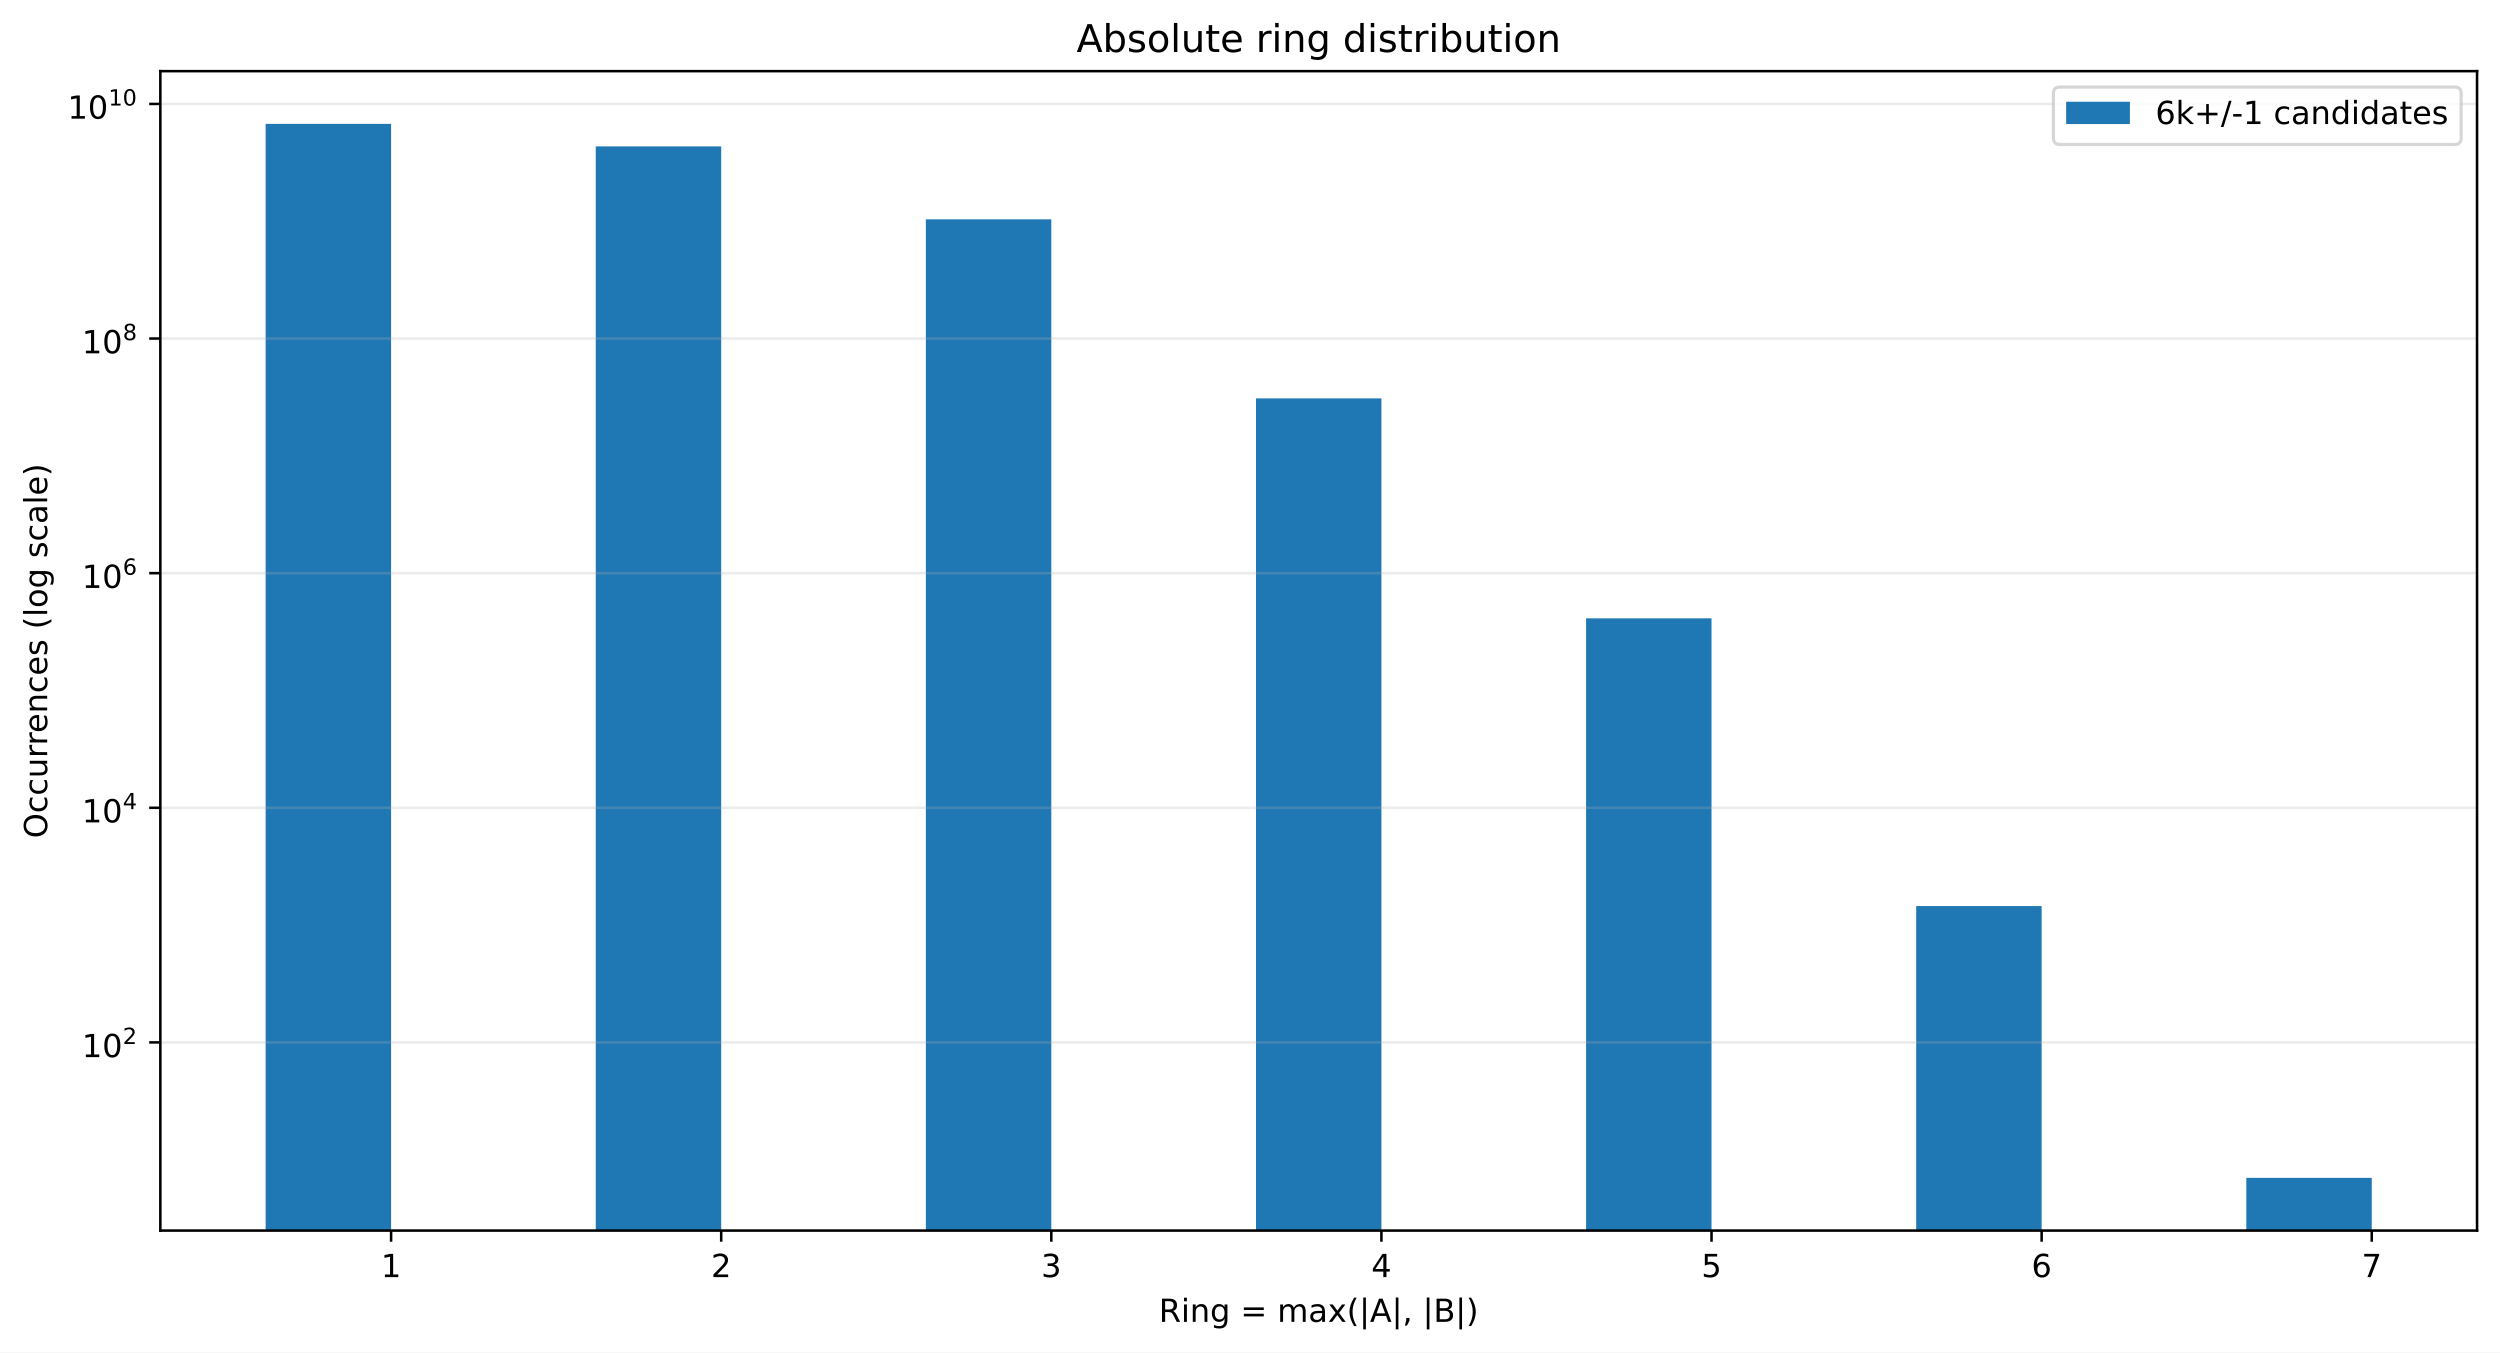
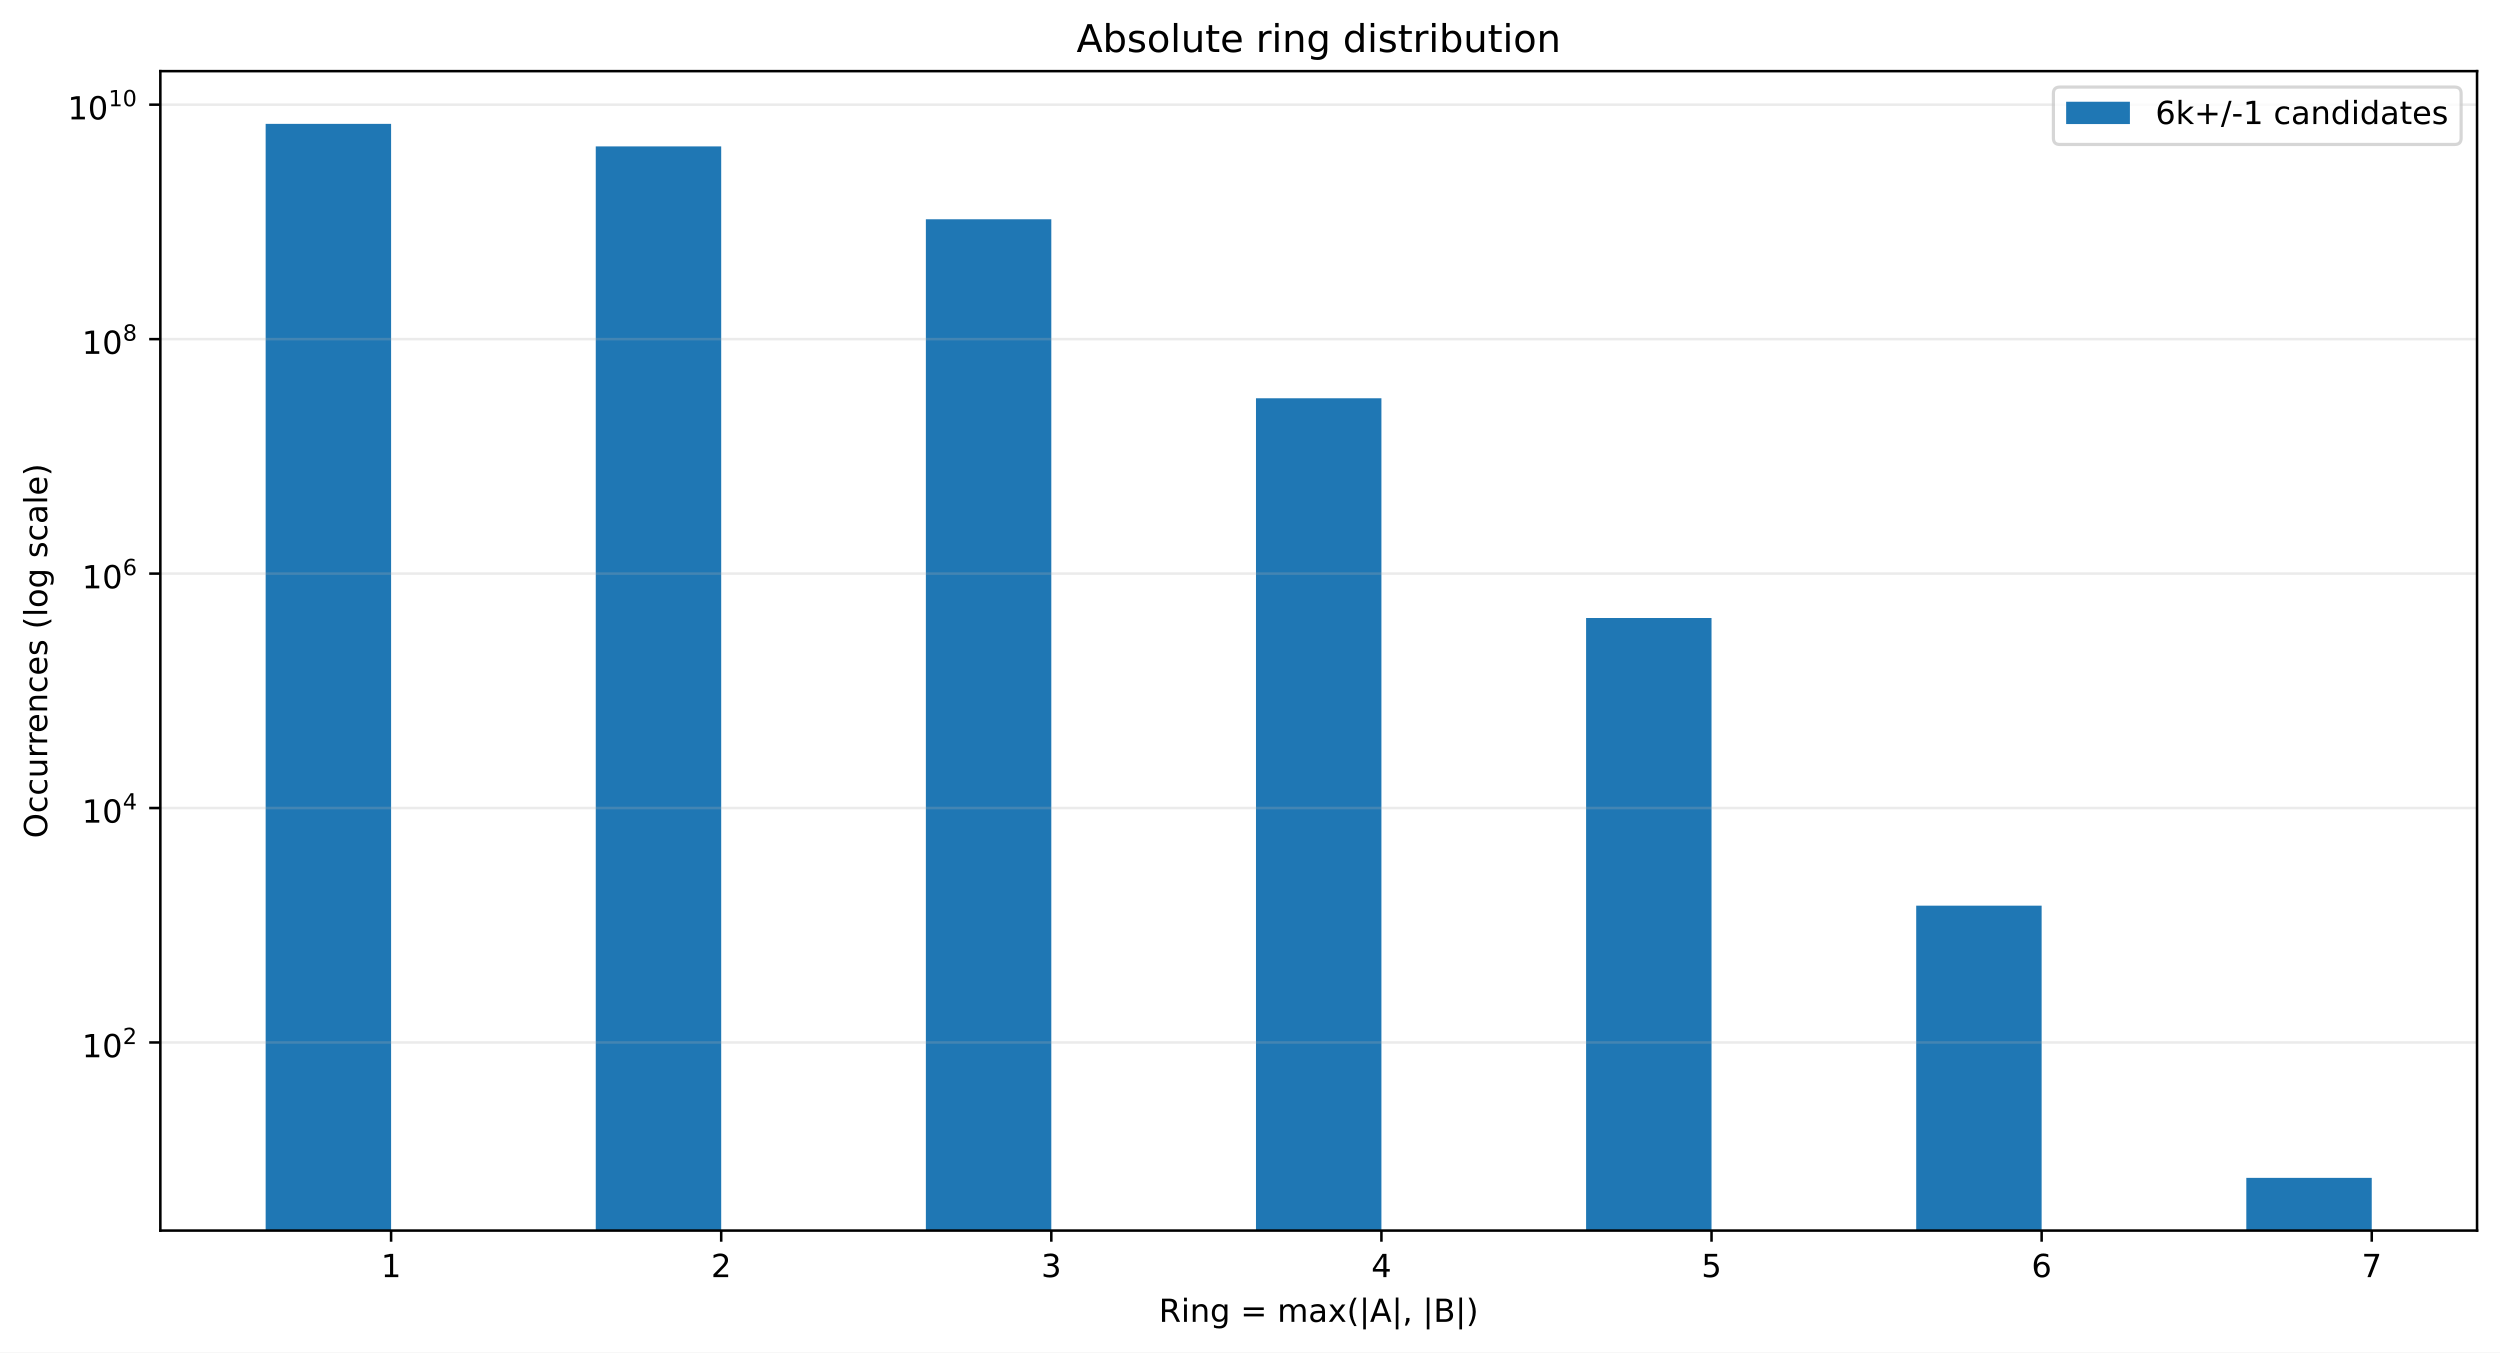
<svg xmlns="http://www.w3.org/2000/svg" xmlns:xlink="http://www.w3.org/1999/xlink" width="784.258pt" height="424.28pt" viewBox="0 0 784.258 424.28" version="1.1">
  <defs>
    <style type="text/css">*{stroke-linejoin: round; stroke-linecap: butt}</style>
  </defs>
  <g id="figure_1">
    <g id="patch_1">
      <path d="M 0 424.28  L 784.258 424.28  L 784.258 0  L 0 0  z " style="fill: #ffffff" />
    </g>
    <g id="axes_1">
      <g id="patch_2">
        <path d="M 50.301 386.036  L 777.058 386.036  L 777.058 22.318  L 50.301 22.318  z " style="fill: #ffffff" />
      </g>
      <g id="patch_3">
-         <path d="M 83.335 37200.155  L 122.687 37200.155  L 122.687 38.851  L 83.335 38.851  z " clip-path="url(#p62c44be821)" style="fill: #1f77b4" />
+         <path d="M 83.335 37175.324  L 122.687 37175.324  L 122.687 38.851  L 83.335 38.851  z " clip-path="url(#pfa308f44eb)" style="fill: #1f77b4" />
      </g>
      <g id="patch_4">
-         <path d="M 186.891 37200.155  L 226.243 37200.155  L 226.243 45.934  L 186.891 45.934  z " clip-path="url(#p62c44be821)" style="fill: #1f77b4" />
+         <path d="M 186.891 37175.324  L 226.243 37175.324  L 226.243 45.929  L 186.891 45.929  z " clip-path="url(#pfa308f44eb)" style="fill: #1f77b4" />
      </g>
      <g id="patch_5">
-         <path d="M 290.448 37200.155  L 329.799 37200.155  L 329.799 68.812  L 290.448 68.812  z " clip-path="url(#p62c44be821)" style="fill: #1f77b4" />
+         <path d="M 290.448 37175.324  L 329.799 37175.324  L 329.799 68.792  L 290.448 68.792  z " clip-path="url(#pfa308f44eb)" style="fill: #1f77b4" />
      </g>
      <g id="patch_6">
-         <path d="M 394.004 37200.155  L 433.355 37200.155  L 433.355 124.989  L 394.004 124.989  z " clip-path="url(#p62c44be821)" style="fill: #1f77b4" />
+         <path d="M 394.004 37175.324  L 433.355 37175.324  L 433.355 124.931  L 394.004 124.931  z " clip-path="url(#pfa308f44eb)" style="fill: #1f77b4" />
      </g>
      <g id="patch_7">
-         <path d="M 497.56 37200.155  L 536.912 37200.155  L 536.912 193.972  L 497.56 193.972  z " clip-path="url(#p62c44be821)" style="fill: #1f77b4" />
+         <path d="M 497.56 37175.324  L 536.912 37175.324  L 536.912 193.872  L 497.56 193.872  z " clip-path="url(#pfa308f44eb)" style="fill: #1f77b4" />
      </g>
      <g id="patch_8">
-         <path d="M 601.116 37200.155  L 640.468 37200.155  L 640.468 284.243  L 601.116 284.243  z " clip-path="url(#p62c44be821)" style="fill: #1f77b4" />
+         <path d="M 601.116 37175.324  L 640.468 37175.324  L 640.468 284.104  L 601.116 284.104  z " clip-path="url(#pfa308f44eb)" style="fill: #1f77b4" />
      </g>
      <g id="patch_9">
-         <path d="M 704.673 37200.155  L 744.024 37200.155  L 744.024 369.503  L 704.673 369.503  z " clip-path="url(#p62c44be821)" style="fill: #1f77b4" />
+         <path d="M 704.673 37175.324  L 744.024 37175.324  L 744.024 369.503  L 704.673 369.503  z " clip-path="url(#pfa308f44eb)" style="fill: #1f77b4" />
      </g>
      <g id="matplotlib.axis_1">
        <g id="xtick_1">
          <g id="line2d_1">
            <defs>
-               <path id="mc3b08f8043" d="M 0 0  L 0 3.5  " style="stroke: #000000; stroke-width: 0.8" />
+               <path id="mb9c5b94305" d="M 0 0  L 0 3.5  " style="stroke: #000000; stroke-width: 0.8" />
            </defs>
            <g>
-               <use xlink:href="#mc3b08f8043" x="122.687" y="386.036" style="stroke: #000000; stroke-width: 0.8" />
+               <use xlink:href="#mb9c5b94305" x="122.687" y="386.036" style="stroke: #000000; stroke-width: 0.8" />
            </g>
          </g>
          <g id="text_1">
            <g transform="translate(119.5053 400.6334) scale(0.1 -0.1)">
              <defs>
                <path id="DejaVuSans-14" d="M 794 531  L 1825 531  L 1825 4091  L 703 3866  L 703 4441  L 1819 4666  L 2450 4666  L 2450 531  L 3481 531  L 3481 0  L 794 0  L 794 531  z " transform="scale(0.015625)" />
              </defs>
              <use xlink:href="#DejaVuSans-14" />
            </g>
          </g>
        </g>
        <g id="xtick_2">
          <g id="line2d_2">
            <g>
-               <use xlink:href="#mc3b08f8043" x="226.243" y="386.036" style="stroke: #000000; stroke-width: 0.8" />
+               <use xlink:href="#mb9c5b94305" x="226.243" y="386.036" style="stroke: #000000; stroke-width: 0.8" />
            </g>
          </g>
          <g id="text_2">
            <g transform="translate(223.0616 400.6334) scale(0.1 -0.1)">
              <defs>
                <path id="DejaVuSans-15" d="M 1228 531  L 3431 531  L 3431 0  L 469 0  L 469 531  Q 828 903 1448 1529  Q 2069 2156 2228 2338  Q 2531 2678 2651 2914  Q 2772 3150 2772 3378  Q 2772 3750 2511 3984  Q 2250 4219 1831 4219  Q 1534 4219 1204 4116  Q 875 4013 500 3803  L 500 4441  Q 881 4594 1212 4672  Q 1544 4750 1819 4750  Q 2544 4750 2975 4387  Q 3406 4025 3406 3419  Q 3406 3131 3298 2873  Q 3191 2616 2906 2266  Q 2828 2175 2409 1742  Q 1991 1309 1228 531  z " transform="scale(0.015625)" />
              </defs>
              <use xlink:href="#DejaVuSans-15" />
            </g>
          </g>
        </g>
        <g id="xtick_3">
          <g id="line2d_3">
            <g>
-               <use xlink:href="#mc3b08f8043" x="329.799" y="386.036" style="stroke: #000000; stroke-width: 0.8" />
+               <use xlink:href="#mb9c5b94305" x="329.799" y="386.036" style="stroke: #000000; stroke-width: 0.8" />
            </g>
          </g>
          <g id="text_3">
            <g transform="translate(326.6178 400.6334) scale(0.1 -0.1)">
              <defs>
                <path id="DejaVuSans-16" d="M 2597 2516  Q 3050 2419 3304 2112  Q 3559 1806 3559 1356  Q 3559 666 3084 287  Q 2609 -91 1734 -91  Q 1441 -91 1130 -33  Q 819 25 488 141  L 488 750  Q 750 597 1062 519  Q 1375 441 1716 441  Q 2309 441 2620 675  Q 2931 909 2931 1356  Q 2931 1769 2642 2001  Q 2353 2234 1838 2234  L 1294 2234  L 1294 2753  L 1863 2753  Q 2328 2753 2575 2939  Q 2822 3125 2822 3475  Q 2822 3834 2567 4026  Q 2313 4219 1838 4219  Q 1578 4219 1281 4162  Q 984 4106 628 3988  L 628 4550  Q 988 4650 1302 4700  Q 1616 4750 1894 4750  Q 2613 4750 3031 4423  Q 3450 4097 3450 3541  Q 3450 3153 3228 2886  Q 3006 2619 2597 2516  z " transform="scale(0.015625)" />
              </defs>
              <use xlink:href="#DejaVuSans-16" />
            </g>
          </g>
        </g>
        <g id="xtick_4">
          <g id="line2d_4">
            <g>
-               <use xlink:href="#mc3b08f8043" x="433.355" y="386.036" style="stroke: #000000; stroke-width: 0.8" />
+               <use xlink:href="#mb9c5b94305" x="433.355" y="386.036" style="stroke: #000000; stroke-width: 0.8" />
            </g>
          </g>
          <g id="text_4">
            <g transform="translate(430.174 400.6334) scale(0.1 -0.1)">
              <defs>
                <path id="DejaVuSans-17" d="M 2419 4116  L 825 1625  L 2419 1625  L 2419 4116  z M 2253 4666  L 3047 4666  L 3047 1625  L 3713 1625  L 3713 1100  L 3047 1100  L 3047 0  L 2419 0  L 2419 1100  L 313 1100  L 313 1709  L 2253 4666  z " transform="scale(0.015625)" />
              </defs>
              <use xlink:href="#DejaVuSans-17" />
            </g>
          </g>
        </g>
        <g id="xtick_5">
          <g id="line2d_5">
            <g>
-               <use xlink:href="#mc3b08f8043" x="536.912" y="386.036" style="stroke: #000000; stroke-width: 0.8" />
+               <use xlink:href="#mb9c5b94305" x="536.912" y="386.036" style="stroke: #000000; stroke-width: 0.8" />
            </g>
          </g>
          <g id="text_5">
            <g transform="translate(533.7303 400.6334) scale(0.1 -0.1)">
              <defs>
                <path id="DejaVuSans-18" d="M 691 4666  L 3169 4666  L 3169 4134  L 1269 4134  L 1269 2991  Q 1406 3038 1543 3061  Q 1681 3084 1819 3084  Q 2600 3084 3056 2656  Q 3513 2228 3513 1497  Q 3513 744 3044 326  Q 2575 -91 1722 -91  Q 1428 -91 1123 -41  Q 819 9 494 109  L 494 744  Q 775 591 1075 516  Q 1375 441 1709 441  Q 2250 441 2565 725  Q 2881 1009 2881 1497  Q 2881 1984 2565 2268  Q 2250 2553 1709 2553  Q 1456 2553 1204 2497  Q 953 2441 691 2322  L 691 4666  z " transform="scale(0.015625)" />
              </defs>
              <use xlink:href="#DejaVuSans-18" />
            </g>
          </g>
        </g>
        <g id="xtick_6">
          <g id="line2d_6">
            <g>
-               <use xlink:href="#mc3b08f8043" x="640.468" y="386.036" style="stroke: #000000; stroke-width: 0.8" />
+               <use xlink:href="#mb9c5b94305" x="640.468" y="386.036" style="stroke: #000000; stroke-width: 0.8" />
            </g>
          </g>
          <g id="text_6">
            <g transform="translate(637.2865 400.6334) scale(0.1 -0.1)">
              <defs>
                <path id="DejaVuSans-19" d="M 2113 2584  Q 1688 2584 1439 2293  Q 1191 2003 1191 1497  Q 1191 994 1439 701  Q 1688 409 2113 409  Q 2538 409 2786 701  Q 3034 994 3034 1497  Q 3034 2003 2786 2293  Q 2538 2584 2113 2584  z M 3366 4563  L 3366 3988  Q 3128 4100 2886 4159  Q 2644 4219 2406 4219  Q 1781 4219 1451 3797  Q 1122 3375 1075 2522  Q 1259 2794 1537 2939  Q 1816 3084 2150 3084  Q 2853 3084 3261 2657  Q 3669 2231 3669 1497  Q 3669 778 3244 343  Q 2819 -91 2113 -91  Q 1303 -91 875 529  Q 447 1150 447 2328  Q 447 3434 972 4092  Q 1497 4750 2381 4750  Q 2619 4750 2861 4703  Q 3103 4656 3366 4563  z " transform="scale(0.015625)" />
              </defs>
              <use xlink:href="#DejaVuSans-19" />
            </g>
          </g>
        </g>
        <g id="xtick_7">
          <g id="line2d_7">
            <g>
-               <use xlink:href="#mc3b08f8043" x="744.024" y="386.036" style="stroke: #000000; stroke-width: 0.8" />
+               <use xlink:href="#mb9c5b94305" x="744.024" y="386.036" style="stroke: #000000; stroke-width: 0.8" />
            </g>
          </g>
          <g id="text_7">
            <g transform="translate(740.8427 400.6334) scale(0.1 -0.1)">
              <defs>
                <path id="DejaVuSans-1a" d="M 525 4666  L 3525 4666  L 3525 4397  L 1831 0  L 1172 0  L 2766 4134  L 525 4134  L 525 4666  z " transform="scale(0.015625)" />
              </defs>
              <use xlink:href="#DejaVuSans-1a" />
            </g>
          </g>
        </g>
        <g id="text_8">
          <g transform="translate(363.5437 414.678) scale(0.1 -0.1)">
            <defs>
              <path id="DejaVuSans-35" d="M 2841 2188  Q 3044 2119 3236 1894  Q 3428 1669 3622 1275  L 4263 0  L 3584 0  L 2988 1197  Q 2756 1666 2539 1819  Q 2322 1972 1947 1972  L 1259 1972  L 1259 0  L 628 0  L 628 4666  L 2053 4666  Q 2853 4666 3247 4331  Q 3641 3997 3641 3322  Q 3641 2881 3436 2590  Q 3231 2300 2841 2188  z M 1259 4147  L 1259 2491  L 2053 2491  Q 2509 2491 2742 2702  Q 2975 2913 2975 3322  Q 2975 3731 2742 3939  Q 2509 4147 2053 4147  L 1259 4147  z " transform="scale(0.015625)" />
              <path id="DejaVuSans-4c" d="M 603 3500  L 1178 3500  L 1178 0  L 603 0  L 603 3500  z M 603 4863  L 1178 4863  L 1178 4134  L 603 4134  L 603 4863  z " transform="scale(0.015625)" />
              <path id="DejaVuSans-51" d="M 3513 2113  L 3513 0  L 2938 0  L 2938 2094  Q 2938 2591 2744 2837  Q 2550 3084 2163 3084  Q 1697 3084 1428 2787  Q 1159 2491 1159 1978  L 1159 0  L 581 0  L 581 3500  L 1159 3500  L 1159 2956  Q 1366 3272 1645 3428  Q 1925 3584 2291 3584  Q 2894 3584 3203 3211  Q 3513 2838 3513 2113  z " transform="scale(0.015625)" />
              <path id="DejaVuSans-4a" d="M 2906 1791  Q 2906 2416 2648 2759  Q 2391 3103 1925 3103  Q 1463 3103 1205 2759  Q 947 2416 947 1791  Q 947 1169 1205 825  Q 1463 481 1925 481  Q 2391 481 2648 825  Q 2906 1169 2906 1791  z M 3481 434  Q 3481 -459 3084 -895  Q 2688 -1331 1869 -1331  Q 1566 -1331 1297 -1286  Q 1028 -1241 775 -1147  L 775 -588  Q 1028 -725 1275 -790  Q 1522 -856 1778 -856  Q 2344 -856 2625 -561  Q 2906 -266 2906 331  L 2906 616  Q 2728 306 2450 153  Q 2172 0 1784 0  Q 1141 0 747 490  Q 353 981 353 1791  Q 353 2603 747 3093  Q 1141 3584 1784 3584  Q 2172 3584 2450 3431  Q 2728 3278 2906 2969  L 2906 3500  L 3481 3500  L 3481 434  z " transform="scale(0.015625)" />
              <path id="DejaVuSans-3" transform="scale(0.015625)" />
              <path id="DejaVuSans-20" d="M 678 2906  L 4684 2906  L 4684 2381  L 678 2381  L 678 2906  z M 678 1631  L 4684 1631  L 4684 1100  L 678 1100  L 678 1631  z " transform="scale(0.015625)" />
              <path id="DejaVuSans-50" d="M 3328 2828  Q 3544 3216 3844 3400  Q 4144 3584 4550 3584  Q 5097 3584 5394 3201  Q 5691 2819 5691 2113  L 5691 0  L 5113 0  L 5113 2094  Q 5113 2597 4934 2840  Q 4756 3084 4391 3084  Q 3944 3084 3684 2787  Q 3425 2491 3425 1978  L 3425 0  L 2847 0  L 2847 2094  Q 2847 2600 2669 2842  Q 2491 3084 2119 3084  Q 1678 3084 1418 2786  Q 1159 2488 1159 1978  L 1159 0  L 581 0  L 581 3500  L 1159 3500  L 1159 2956  Q 1356 3278 1631 3431  Q 1906 3584 2284 3584  Q 2666 3584 2933 3390  Q 3200 3197 3328 2828  z " transform="scale(0.015625)" />
              <path id="DejaVuSans-44" d="M 2194 1759  Q 1497 1759 1228 1600  Q 959 1441 959 1056  Q 959 750 1161 570  Q 1363 391 1709 391  Q 2188 391 2477 730  Q 2766 1069 2766 1631  L 2766 1759  L 2194 1759  z M 3341 1997  L 3341 0  L 2766 0  L 2766 531  Q 2569 213 2275 61  Q 1981 -91 1556 -91  Q 1019 -91 701 211  Q 384 513 384 1019  Q 384 1609 779 1909  Q 1175 2209 1959 2209  L 2766 2209  L 2766 2266  Q 2766 2663 2505 2880  Q 2244 3097 1772 3097  Q 1472 3097 1187 3025  Q 903 2953 641 2809  L 641 3341  Q 956 3463 1253 3523  Q 1550 3584 1831 3584  Q 2591 3584 2966 3190  Q 3341 2797 3341 1997  z " transform="scale(0.015625)" />
              <path id="DejaVuSans-5b" d="M 3513 3500  L 2247 1797  L 3578 0  L 2900 0  L 1881 1375  L 863 0  L 184 0  L 1544 1831  L 300 3500  L 978 3500  L 1906 2253  L 2834 3500  L 3513 3500  z " transform="scale(0.015625)" />
              <path id="DejaVuSans-b" d="M 1984 4856  Q 1566 4138 1362 3434  Q 1159 2731 1159 2009  Q 1159 1288 1364 580  Q 1569 -128 1984 -844  L 1484 -844  Q 1016 -109 783 600  Q 550 1309 550 2009  Q 550 2706 781 3412  Q 1013 4119 1484 4856  L 1984 4856  z " transform="scale(0.015625)" />
              <path id="DejaVuSans-5f" d="M 1344 4891  L 1344 -1509  L 813 -1509  L 813 4891  L 1344 4891  z " transform="scale(0.015625)" />
              <path id="DejaVuSans-24" d="M 2188 4044  L 1331 1722  L 3047 1722  L 2188 4044  z M 1831 4666  L 2547 4666  L 4325 0  L 3669 0  L 3244 1197  L 1141 1197  L 716 0  L 50 0  L 1831 4666  z " transform="scale(0.015625)" />
              <path id="DejaVuSans-f" d="M 750 794  L 1409 794  L 1409 256  L 897 -744  L 494 -744  L 750 256  L 750 794  z " transform="scale(0.015625)" />
              <path id="DejaVuSans-25" d="M 1259 2228  L 1259 519  L 2272 519  Q 2781 519 3026 730  Q 3272 941 3272 1375  Q 3272 1813 3026 2020  Q 2781 2228 2272 2228  L 1259 2228  z M 1259 4147  L 1259 2741  L 2194 2741  Q 2656 2741 2882 2914  Q 3109 3088 3109 3444  Q 3109 3797 2882 3972  Q 2656 4147 2194 4147  L 1259 4147  z M 628 4666  L 2241 4666  Q 2963 4666 3353 4366  Q 3744 4066 3744 3513  Q 3744 3084 3544 2831  Q 3344 2578 2956 2516  Q 3422 2416 3680 2098  Q 3938 1781 3938 1306  Q 3938 681 3513 340  Q 3088 0 2303 0  L 628 0  L 628 4666  z " transform="scale(0.015625)" />
              <path id="DejaVuSans-c" d="M 513 4856  L 1013 4856  Q 1481 4119 1714 3412  Q 1947 2706 1947 2009  Q 1947 1309 1714 600  Q 1481 -109 1013 -844  L 513 -844  Q 928 -128 1133 580  Q 1338 1288 1338 2009  Q 1338 2731 1133 3434  Q 928 4138 513 4856  z " transform="scale(0.015625)" />
            </defs>
            <use xlink:href="#DejaVuSans-35" />
            <use xlink:href="#DejaVuSans-4c" transform="translate(69.48438 0)" />
            <use xlink:href="#DejaVuSans-51" transform="translate(97.26562 0)" />
            <use xlink:href="#DejaVuSans-4a" transform="translate(160.6406 0)" />
            <use xlink:href="#DejaVuSans-3" transform="translate(224.125 0)" />
            <use xlink:href="#DejaVuSans-20" transform="translate(255.9062 0)" />
            <use xlink:href="#DejaVuSans-3" transform="translate(339.7031 0)" />
            <use xlink:href="#DejaVuSans-50" transform="translate(371.4844 0)" />
            <use xlink:href="#DejaVuSans-44" transform="translate(468.8906 0)" />
            <use xlink:href="#DejaVuSans-5b" transform="translate(530.1719 0)" />
            <use xlink:href="#DejaVuSans-b" transform="translate(589.3594 0)" />
            <use xlink:href="#DejaVuSans-5f" transform="translate(628.375 0)" />
            <use xlink:href="#DejaVuSans-24" transform="translate(662.0625 0)" />
            <use xlink:href="#DejaVuSans-5f" transform="translate(730.4688 0)" />
            <use xlink:href="#DejaVuSans-f" transform="translate(764.1562 0)" />
            <use xlink:href="#DejaVuSans-3" transform="translate(795.9375 0)" />
            <use xlink:href="#DejaVuSans-5f" transform="translate(827.7188 0)" />
            <use xlink:href="#DejaVuSans-25" transform="translate(861.4062 0)" />
            <use xlink:href="#DejaVuSans-5f" transform="translate(930.0156 0)" />
            <use xlink:href="#DejaVuSans-c" transform="translate(963.7031 0)" />
          </g>
        </g>
      </g>
      <g id="matplotlib.axis_2">
        <g id="ytick_1">
          <g id="line2d_8">
-             <path d="M 50.301 327.003  L 777.058 327.003  " clip-path="url(#p62c44be821)" style="fill: none; stroke: #b0b0b0; stroke-opacity: 0.25; stroke-width: 0.8; stroke-linecap: square" />
+             <path d="M 50.301 327.032  L 777.058 327.032  " clip-path="url(#pfa308f44eb)" style="fill: none; stroke: #b0b0b0; stroke-opacity: 0.25; stroke-width: 0.8; stroke-linecap: square" />
          </g>
          <g id="line2d_9">
            <defs>
-               <path id="mcf120ed433" d="M 0 0  L -3.5 0  " style="stroke: #000000; stroke-width: 0.8" />
+               <path id="me494c1f8b4" d="M 0 0  L -3.5 0  " style="stroke: #000000; stroke-width: 0.8" />
            </defs>
            <g>
-               <use xlink:href="#mcf120ed433" x="50.301" y="327.003" style="stroke: #000000; stroke-width: 0.8" />
+               <use xlink:href="#me494c1f8b4" x="50.301" y="327.032" style="stroke: #000000; stroke-width: 0.8" />
            </g>
          </g>
          <g id="text_9">
-             <g transform="translate(25.70078 331.7033) scale(0.1 -0.1)">
+             <g transform="translate(25.70078 331.7319) scale(0.1 -0.1)">
              <defs>
                <path id="DejaVuSans-13" d="M 2034 4250  Q 1547 4250 1301 3770  Q 1056 3291 1056 2328  Q 1056 1369 1301 889  Q 1547 409 2034 409  Q 2525 409 2770 889  Q 3016 1369 3016 2328  Q 3016 3291 2770 3770  Q 2525 4250 2034 4250  z M 2034 4750  Q 2819 4750 3233 4129  Q 3647 3509 3647 2328  Q 3647 1150 3233 529  Q 2819 -91 2034 -91  Q 1250 -91 836 529  Q 422 1150 422 2328  Q 422 3509 836 4129  Q 1250 4750 2034 4750  z " transform="scale(0.015625)" />
              </defs>
              <use xlink:href="#DejaVuSans-14" transform="translate(0 0.746875)" />
              <use xlink:href="#DejaVuSans-13" transform="translate(63.62305 0.746875)" />
              <use xlink:href="#DejaVuSans-15" transform="translate(128.2031 42.04688) scale(0.7)" />
            </g>
          </g>
        </g>
        <g id="ytick_2">
          <g id="line2d_10">
-             <path d="M 50.301 253.404  L 777.058 253.404  " clip-path="url(#p62c44be821)" style="fill: none; stroke: #b0b0b0; stroke-opacity: 0.25; stroke-width: 0.8; stroke-linecap: square" />
+             <path d="M 50.301 253.482  L 777.058 253.482  " clip-path="url(#pfa308f44eb)" style="fill: none; stroke: #b0b0b0; stroke-opacity: 0.25; stroke-width: 0.8; stroke-linecap: square" />
          </g>
          <g id="line2d_11">
            <g>
-               <use xlink:href="#mcf120ed433" x="50.301" y="253.404" style="stroke: #000000; stroke-width: 0.8" />
+               <use xlink:href="#me494c1f8b4" x="50.301" y="253.482" style="stroke: #000000; stroke-width: 0.8" />
            </g>
          </g>
          <g id="text_10">
-             <g transform="translate(25.70078 258.0542) scale(0.1 -0.1)">
+             <g transform="translate(25.70078 258.1325) scale(0.1 -0.1)">
              <use xlink:href="#DejaVuSans-14" transform="translate(0 0.665625)" />
              <use xlink:href="#DejaVuSans-13" transform="translate(63.62305 0.665625)" />
              <use xlink:href="#DejaVuSans-17" transform="translate(128.2031 41.96563) scale(0.7)" />
            </g>
          </g>
        </g>
        <g id="ytick_3">
          <g id="line2d_12">
-             <path d="M 50.301 179.805  L 777.058 179.805  " clip-path="url(#p62c44be821)" style="fill: none; stroke: #b0b0b0; stroke-opacity: 0.25; stroke-width: 0.8; stroke-linecap: square" />
+             <path d="M 50.301 179.933  L 777.058 179.933  " clip-path="url(#pfa308f44eb)" style="fill: none; stroke: #b0b0b0; stroke-opacity: 0.25; stroke-width: 0.8; stroke-linecap: square" />
          </g>
          <g id="line2d_13">
            <g>
-               <use xlink:href="#mcf120ed433" x="50.301" y="179.805" style="stroke: #000000; stroke-width: 0.8" />
+               <use xlink:href="#me494c1f8b4" x="50.301" y="179.933" style="stroke: #000000; stroke-width: 0.8" />
            </g>
          </g>
          <g id="text_11">
-             <g transform="translate(25.70078 184.5051) scale(0.1 -0.1)">
+             <g transform="translate(25.70078 184.633) scale(0.1 -0.1)">
              <use xlink:href="#DejaVuSans-14" transform="translate(0 0.746875)" />
              <use xlink:href="#DejaVuSans-13" transform="translate(63.62305 0.746875)" />
              <use xlink:href="#DejaVuSans-19" transform="translate(128.2031 42.04688) scale(0.7)" />
            </g>
          </g>
        </g>
        <g id="ytick_4">
          <g id="line2d_14">
-             <path d="M 50.301 106.206  L 777.058 106.206  " clip-path="url(#p62c44be821)" style="fill: none; stroke: #b0b0b0; stroke-opacity: 0.25; stroke-width: 0.8; stroke-linecap: square" />
+             <path d="M 50.301 106.383  L 777.058 106.383  " clip-path="url(#pfa308f44eb)" style="fill: none; stroke: #b0b0b0; stroke-opacity: 0.25; stroke-width: 0.8; stroke-linecap: square" />
          </g>
          <g id="line2d_15">
            <g>
-               <use xlink:href="#mcf120ed433" x="50.301" y="106.206" style="stroke: #000000; stroke-width: 0.8" />
+               <use xlink:href="#me494c1f8b4" x="50.301" y="106.383" style="stroke: #000000; stroke-width: 0.8" />
            </g>
          </g>
          <g id="text_12">
-             <g transform="translate(25.70078 110.906) scale(0.1 -0.1)">
+             <g transform="translate(25.70078 111.0835) scale(0.1 -0.1)">
              <defs>
                <path id="DejaVuSans-1b" d="M 2034 2216  Q 1584 2216 1326 1975  Q 1069 1734 1069 1313  Q 1069 891 1326 650  Q 1584 409 2034 409  Q 2484 409 2743 651  Q 3003 894 3003 1313  Q 3003 1734 2745 1975  Q 2488 2216 2034 2216  z M 1403 2484  Q 997 2584 770 2862  Q 544 3141 544 3541  Q 544 4100 942 4425  Q 1341 4750 2034 4750  Q 2731 4750 3128 4425  Q 3525 4100 3525 3541  Q 3525 3141 3298 2862  Q 3072 2584 2669 2484  Q 3125 2378 3379 2068  Q 3634 1759 3634 1313  Q 3634 634 3220 271  Q 2806 -91 2034 -91  Q 1263 -91 848 271  Q 434 634 434 1313  Q 434 1759 690 2068  Q 947 2378 1403 2484  z M 1172 3481  Q 1172 3119 1398 2916  Q 1625 2713 2034 2713  Q 2441 2713 2670 2916  Q 2900 3119 2900 3481  Q 2900 3844 2670 4047  Q 2441 4250 2034 4250  Q 1625 4250 1398 4047  Q 1172 3844 1172 3481  z " transform="scale(0.015625)" />
              </defs>
              <use xlink:href="#DejaVuSans-14" transform="translate(0 0.746875)" />
              <use xlink:href="#DejaVuSans-13" transform="translate(63.62305 0.746875)" />
              <use xlink:href="#DejaVuSans-1b" transform="translate(128.2031 42.04688) scale(0.7)" />
            </g>
          </g>
        </g>
        <g id="ytick_5">
          <g id="line2d_16">
-             <path d="M 50.301 32.607  L 777.058 32.607  " clip-path="url(#p62c44be821)" style="fill: none; stroke: #b0b0b0; stroke-opacity: 0.25; stroke-width: 0.8; stroke-linecap: square" />
+             <path d="M 50.301 32.834  L 777.058 32.834  " clip-path="url(#pfa308f44eb)" style="fill: none; stroke: #b0b0b0; stroke-opacity: 0.25; stroke-width: 0.8; stroke-linecap: square" />
          </g>
          <g id="line2d_17">
            <g>
-               <use xlink:href="#mcf120ed433" x="50.301" y="32.607" style="stroke: #000000; stroke-width: 0.8" />
+               <use xlink:href="#me494c1f8b4" x="50.301" y="32.834" style="stroke: #000000; stroke-width: 0.8" />
            </g>
          </g>
          <g id="text_13">
-             <g transform="translate(21.20078 37.30687) scale(0.1 -0.1)">
+             <g transform="translate(21.20078 37.53399) scale(0.1 -0.1)">
              <use xlink:href="#DejaVuSans-14" transform="translate(0 0.746875)" />
              <use xlink:href="#DejaVuSans-13" transform="translate(63.62305 0.746875)" />
              <use xlink:href="#DejaVuSans-14" transform="translate(128.2031 42.04688) scale(0.7)" />
              <use xlink:href="#DejaVuSans-13" transform="translate(172.7393 42.04688) scale(0.7)" />
            </g>
          </g>
        </g>
        <g id="text_14">
          <g transform="translate(14.79844 262.9551) rotate(-90) scale(0.1 -0.1)">
            <defs>
              <path id="DejaVuSans-32" d="M 2522 4238  Q 1834 4238 1429 3725  Q 1025 3213 1025 2328  Q 1025 1447 1429 934  Q 1834 422 2522 422  Q 3209 422 3611 934  Q 4013 1447 4013 2328  Q 4013 3213 3611 3725  Q 3209 4238 2522 4238  z M 2522 4750  Q 3503 4750 4090 4092  Q 4678 3434 4678 2328  Q 4678 1225 4090 567  Q 3503 -91 2522 -91  Q 1538 -91 948 565  Q 359 1222 359 2328  Q 359 3434 948 4092  Q 1538 4750 2522 4750  z " transform="scale(0.015625)" />
              <path id="DejaVuSans-46" d="M 3122 3366  L 3122 2828  Q 2878 2963 2633 3030  Q 2388 3097 2138 3097  Q 1578 3097 1268 2742  Q 959 2388 959 1747  Q 959 1106 1268 751  Q 1578 397 2138 397  Q 2388 397 2633 464  Q 2878 531 3122 666  L 3122 134  Q 2881 22 2623 -34  Q 2366 -91 2075 -91  Q 1284 -91 818 406  Q 353 903 353 1747  Q 353 2603 823 3093  Q 1294 3584 2113 3584  Q 2378 3584 2631 3529  Q 2884 3475 3122 3366  z " transform="scale(0.015625)" />
              <path id="DejaVuSans-58" d="M 544 1381  L 544 3500  L 1119 3500  L 1119 1403  Q 1119 906 1312 657  Q 1506 409 1894 409  Q 2359 409 2629 706  Q 2900 1003 2900 1516  L 2900 3500  L 3475 3500  L 3475 0  L 2900 0  L 2900 538  Q 2691 219 2414 64  Q 2138 -91 1772 -91  Q 1169 -91 856 284  Q 544 659 544 1381  z M 1991 3584  L 1991 3584  z " transform="scale(0.015625)" />
              <path id="DejaVuSans-55" d="M 2631 2963  Q 2534 3019 2420 3045  Q 2306 3072 2169 3072  Q 1681 3072 1420 2755  Q 1159 2438 1159 1844  L 1159 0  L 581 0  L 581 3500  L 1159 3500  L 1159 2956  Q 1341 3275 1631 3429  Q 1922 3584 2338 3584  Q 2397 3584 2469 3576  Q 2541 3569 2628 3553  L 2631 2963  z " transform="scale(0.015625)" />
              <path id="DejaVuSans-48" d="M 3597 1894  L 3597 1613  L 953 1613  Q 991 1019 1311 708  Q 1631 397 2203 397  Q 2534 397 2845 478  Q 3156 559 3463 722  L 3463 178  Q 3153 47 2828 -22  Q 2503 -91 2169 -91  Q 1331 -91 842 396  Q 353 884 353 1716  Q 353 2575 817 3079  Q 1281 3584 2069 3584  Q 2775 3584 3186 3129  Q 3597 2675 3597 1894  z M 3022 2063  Q 3016 2534 2758 2815  Q 2500 3097 2075 3097  Q 1594 3097 1305 2825  Q 1016 2553 972 2059  L 3022 2063  z " transform="scale(0.015625)" />
              <path id="DejaVuSans-56" d="M 2834 3397  L 2834 2853  Q 2591 2978 2328 3040  Q 2066 3103 1784 3103  Q 1356 3103 1142 2972  Q 928 2841 928 2578  Q 928 2378 1081 2264  Q 1234 2150 1697 2047  L 1894 2003  Q 2506 1872 2764 1633  Q 3022 1394 3022 966  Q 3022 478 2636 193  Q 2250 -91 1575 -91  Q 1294 -91 989 -36  Q 684 19 347 128  L 347 722  Q 666 556 975 473  Q 1284 391 1588 391  Q 1994 391 2212 530  Q 2431 669 2431 922  Q 2431 1156 2273 1281  Q 2116 1406 1581 1522  L 1381 1569  Q 847 1681 609 1914  Q 372 2147 372 2553  Q 372 3047 722 3315  Q 1072 3584 1716 3584  Q 2034 3584 2315 3537  Q 2597 3491 2834 3397  z " transform="scale(0.015625)" />
              <path id="DejaVuSans-4f" d="M 603 4863  L 1178 4863  L 1178 0  L 603 0  L 603 4863  z " transform="scale(0.015625)" />
              <path id="DejaVuSans-52" d="M 1959 3097  Q 1497 3097 1228 2736  Q 959 2375 959 1747  Q 959 1119 1226 758  Q 1494 397 1959 397  Q 2419 397 2687 759  Q 2956 1122 2956 1747  Q 2956 2369 2687 2733  Q 2419 3097 1959 3097  z M 1959 3584  Q 2709 3584 3137 3096  Q 3566 2609 3566 1747  Q 3566 888 3137 398  Q 2709 -91 1959 -91  Q 1206 -91 779 398  Q 353 888 353 1747  Q 353 2609 779 3096  Q 1206 3584 1959 3584  z " transform="scale(0.015625)" />
            </defs>
            <use xlink:href="#DejaVuSans-32" />
            <use xlink:href="#DejaVuSans-46" transform="translate(78.71875 0)" />
            <use xlink:href="#DejaVuSans-46" transform="translate(133.7031 0)" />
            <use xlink:href="#DejaVuSans-58" transform="translate(188.6875 0)" />
            <use xlink:href="#DejaVuSans-55" transform="translate(252.0625 0)" />
            <use xlink:href="#DejaVuSans-55" transform="translate(291.4219 0)" />
            <use xlink:href="#DejaVuSans-48" transform="translate(330.3281 0)" />
            <use xlink:href="#DejaVuSans-51" transform="translate(391.8594 0)" />
            <use xlink:href="#DejaVuSans-46" transform="translate(455.2344 0)" />
            <use xlink:href="#DejaVuSans-48" transform="translate(510.2188 0)" />
            <use xlink:href="#DejaVuSans-56" transform="translate(571.75 0)" />
            <use xlink:href="#DejaVuSans-3" transform="translate(623.8438 0)" />
            <use xlink:href="#DejaVuSans-b" transform="translate(655.625 0)" />
            <use xlink:href="#DejaVuSans-4f" transform="translate(694.6406 0)" />
            <use xlink:href="#DejaVuSans-52" transform="translate(722.4219 0)" />
            <use xlink:href="#DejaVuSans-4a" transform="translate(783.6094 0)" />
            <use xlink:href="#DejaVuSans-3" transform="translate(847.0938 0)" />
            <use xlink:href="#DejaVuSans-56" transform="translate(878.875 0)" />
            <use xlink:href="#DejaVuSans-46" transform="translate(930.9688 0)" />
            <use xlink:href="#DejaVuSans-44" transform="translate(985.9531 0)" />
            <use xlink:href="#DejaVuSans-4f" transform="translate(1047.234 0)" />
            <use xlink:href="#DejaVuSans-48" transform="translate(1075.016 0)" />
            <use xlink:href="#DejaVuSans-c" transform="translate(1136.547 0)" />
          </g>
        </g>
      </g>
      <g id="patch_10">
        <path d="M 50.301 386.036  L 50.301 22.318  " style="fill: none; stroke: #000000; stroke-width: 0.8; stroke-linejoin: miter; stroke-linecap: square" />
      </g>
      <g id="patch_11">
        <path d="M 777.058 386.036  L 777.058 22.318  " style="fill: none; stroke: #000000; stroke-width: 0.8; stroke-linejoin: miter; stroke-linecap: square" />
      </g>
      <g id="patch_12">
        <path d="M 50.301 386.036  L 777.058 386.036  " style="fill: none; stroke: #000000; stroke-width: 0.8; stroke-linejoin: miter; stroke-linecap: square" />
      </g>
      <g id="patch_13">
        <path d="M 50.301 22.318  L 777.058 22.318  " style="fill: none; stroke: #000000; stroke-width: 0.8; stroke-linejoin: miter; stroke-linecap: square" />
      </g>
      <g id="text_15">
        <g transform="translate(337.7055 16.31812) scale(0.12 -0.12)">
          <defs>
            <path id="DejaVuSans-45" d="M 3116 1747  Q 3116 2381 2855 2742  Q 2594 3103 2138 3103  Q 1681 3103 1420 2742  Q 1159 2381 1159 1747  Q 1159 1113 1420 752  Q 1681 391 2138 391  Q 2594 391 2855 752  Q 3116 1113 3116 1747  z M 1159 2969  Q 1341 3281 1617 3432  Q 1894 3584 2278 3584  Q 2916 3584 3314 3078  Q 3713 2572 3713 1747  Q 3713 922 3314 415  Q 2916 -91 2278 -91  Q 1894 -91 1617 61  Q 1341 213 1159 525  L 1159 0  L 581 0  L 581 4863  L 1159 4863  L 1159 2969  z " transform="scale(0.015625)" />
            <path id="DejaVuSans-57" d="M 1172 4494  L 1172 3500  L 2356 3500  L 2356 3053  L 1172 3053  L 1172 1153  Q 1172 725 1289 603  Q 1406 481 1766 481  L 2356 481  L 2356 0  L 1766 0  Q 1100 0 847 248  Q 594 497 594 1153  L 594 3053  L 172 3053  L 172 3500  L 594 3500  L 594 4494  L 1172 4494  z " transform="scale(0.015625)" />
            <path id="DejaVuSans-47" d="M 2906 2969  L 2906 4863  L 3481 4863  L 3481 0  L 2906 0  L 2906 525  Q 2725 213 2448 61  Q 2172 -91 1784 -91  Q 1150 -91 751 415  Q 353 922 353 1747  Q 353 2572 751 3078  Q 1150 3584 1784 3584  Q 2172 3584 2448 3432  Q 2725 3281 2906 2969  z M 947 1747  Q 947 1113 1208 752  Q 1469 391 1925 391  Q 2381 391 2643 752  Q 2906 1113 2906 1747  Q 2906 2381 2643 2742  Q 2381 3103 1925 3103  Q 1469 3103 1208 2742  Q 947 2381 947 1747  z " transform="scale(0.015625)" />
          </defs>
          <use xlink:href="#DejaVuSans-24" />
          <use xlink:href="#DejaVuSans-45" transform="translate(68.40625 0)" />
          <use xlink:href="#DejaVuSans-56" transform="translate(131.8906 0)" />
          <use xlink:href="#DejaVuSans-52" transform="translate(183.9844 0)" />
          <use xlink:href="#DejaVuSans-4f" transform="translate(245.1719 0)" />
          <use xlink:href="#DejaVuSans-58" transform="translate(272.9531 0)" />
          <use xlink:href="#DejaVuSans-57" transform="translate(336.3281 0)" />
          <use xlink:href="#DejaVuSans-48" transform="translate(375.5312 0)" />
          <use xlink:href="#DejaVuSans-3" transform="translate(437.0625 0)" />
          <use xlink:href="#DejaVuSans-55" transform="translate(468.8438 0)" />
          <use xlink:href="#DejaVuSans-4c" transform="translate(509.9531 0)" />
          <use xlink:href="#DejaVuSans-51" transform="translate(537.7344 0)" />
          <use xlink:href="#DejaVuSans-4a" transform="translate(601.1094 0)" />
          <use xlink:href="#DejaVuSans-3" transform="translate(664.5938 0)" />
          <use xlink:href="#DejaVuSans-47" transform="translate(696.375 0)" />
          <use xlink:href="#DejaVuSans-4c" transform="translate(759.8594 0)" />
          <use xlink:href="#DejaVuSans-56" transform="translate(787.6406 0)" />
          <use xlink:href="#DejaVuSans-57" transform="translate(839.7344 0)" />
          <use xlink:href="#DejaVuSans-55" transform="translate(878.9375 0)" />
          <use xlink:href="#DejaVuSans-4c" transform="translate(920.0469 0)" />
          <use xlink:href="#DejaVuSans-45" transform="translate(947.8281 0)" />
          <use xlink:href="#DejaVuSans-58" transform="translate(1011.312 0)" />
          <use xlink:href="#DejaVuSans-57" transform="translate(1074.688 0)" />
          <use xlink:href="#DejaVuSans-4c" transform="translate(1113.891 0)" />
          <use xlink:href="#DejaVuSans-52" transform="translate(1141.672 0)" />
          <use xlink:href="#DejaVuSans-51" transform="translate(1202.859 0)" />
        </g>
      </g>
      <g id="legend_1">
        <g id="patch_14">
          <path d="M 646.158 45.319  L 770.058 45.319  Q 772.058 45.319 772.058 43.319  L 772.058 29.318  Q 772.058 27.318 770.058 27.318  L 646.158 27.318  Q 644.158 27.318 644.158 29.318  L 644.158 43.319  Q 644.158 45.319 646.158 45.319  z " style="fill: #ffffff; opacity: 0.8; stroke: #cccccc; stroke-linejoin: miter" />
        </g>
        <g id="patch_15">
          <path d="M 648.158 38.917  L 668.158 38.917  L 668.158 31.917  L 648.158 31.917  z " style="fill: #1f77b4" />
        </g>
        <g id="text_16">
          <g transform="translate(676.1584 38.91656) scale(0.1 -0.1)">
            <defs>
              <path id="DejaVuSans-4e" d="M 581 4863  L 1159 4863  L 1159 1991  L 2875 3500  L 3609 3500  L 1753 1863  L 3688 0  L 2938 0  L 1159 1709  L 1159 0  L 581 0  L 581 4863  z " transform="scale(0.015625)" />
              <path id="DejaVuSans-e" d="M 2944 4013  L 2944 2272  L 4684 2272  L 4684 1741  L 2944 1741  L 2944 0  L 2419 0  L 2419 1741  L 678 1741  L 678 2272  L 2419 2272  L 2419 4013  L 2944 4013  z " transform="scale(0.015625)" />
              <path id="DejaVuSans-12" d="M 1625 4666  L 2156 4666  L 531 -594  L 0 -594  L 1625 4666  z " transform="scale(0.015625)" />
              <path id="DejaVuSans-10" d="M 313 2009  L 1997 2009  L 1997 1497  L 313 1497  L 313 2009  z " transform="scale(0.015625)" />
            </defs>
            <use xlink:href="#DejaVuSans-19" />
            <use xlink:href="#DejaVuSans-4e" transform="translate(63.625 0)" />
            <use xlink:href="#DejaVuSans-e" transform="translate(121.5312 0)" />
            <use xlink:href="#DejaVuSans-12" transform="translate(205.3281 0)" />
            <use xlink:href="#DejaVuSans-10" transform="translate(239.0156 0)" />
            <use xlink:href="#DejaVuSans-14" transform="translate(275.0938 0)" />
            <use xlink:href="#DejaVuSans-3" transform="translate(338.7188 0)" />
            <use xlink:href="#DejaVuSans-46" transform="translate(370.5 0)" />
            <use xlink:href="#DejaVuSans-44" transform="translate(425.4844 0)" />
            <use xlink:href="#DejaVuSans-51" transform="translate(486.7656 0)" />
            <use xlink:href="#DejaVuSans-47" transform="translate(550.1406 0)" />
            <use xlink:href="#DejaVuSans-4c" transform="translate(613.625 0)" />
            <use xlink:href="#DejaVuSans-47" transform="translate(641.4062 0)" />
            <use xlink:href="#DejaVuSans-44" transform="translate(704.8906 0)" />
            <use xlink:href="#DejaVuSans-57" transform="translate(766.1719 0)" />
            <use xlink:href="#DejaVuSans-48" transform="translate(805.375 0)" />
            <use xlink:href="#DejaVuSans-56" transform="translate(866.9062 0)" />
          </g>
        </g>
      </g>
    </g>
  </g>
  <defs>
-     <clipPath id="p62c44be821">
+     <clipPath id="pfa308f44eb">
      <rect x="50.301" y="22.318" width="726.758" height="363.718" />
    </clipPath>
  </defs>
</svg>
